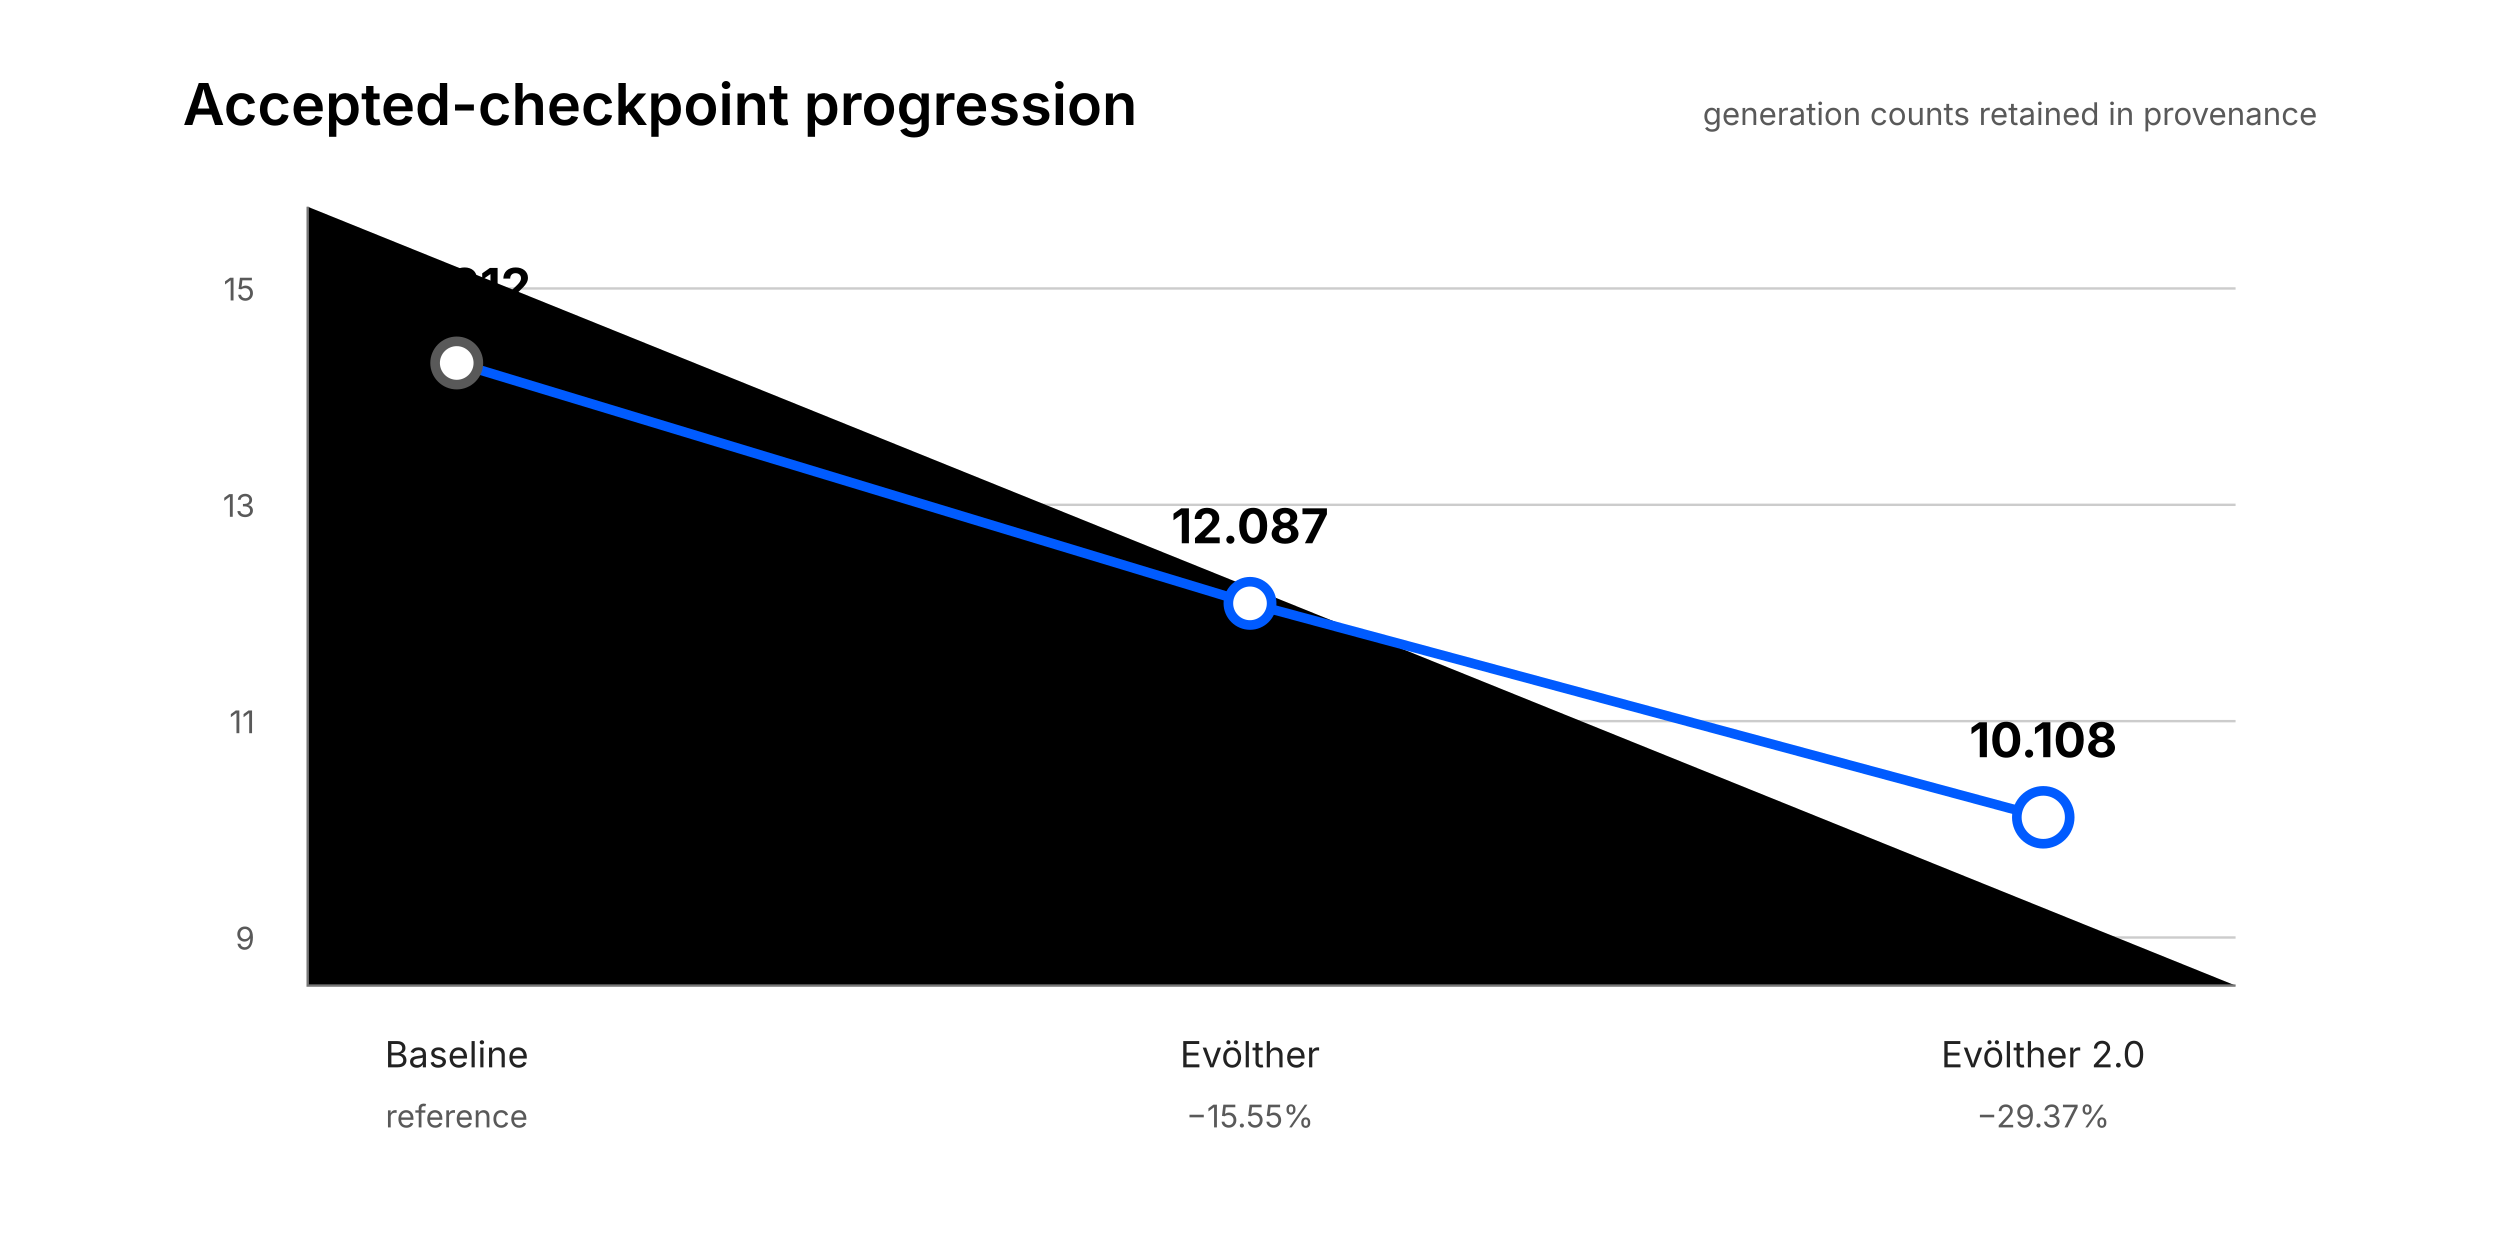
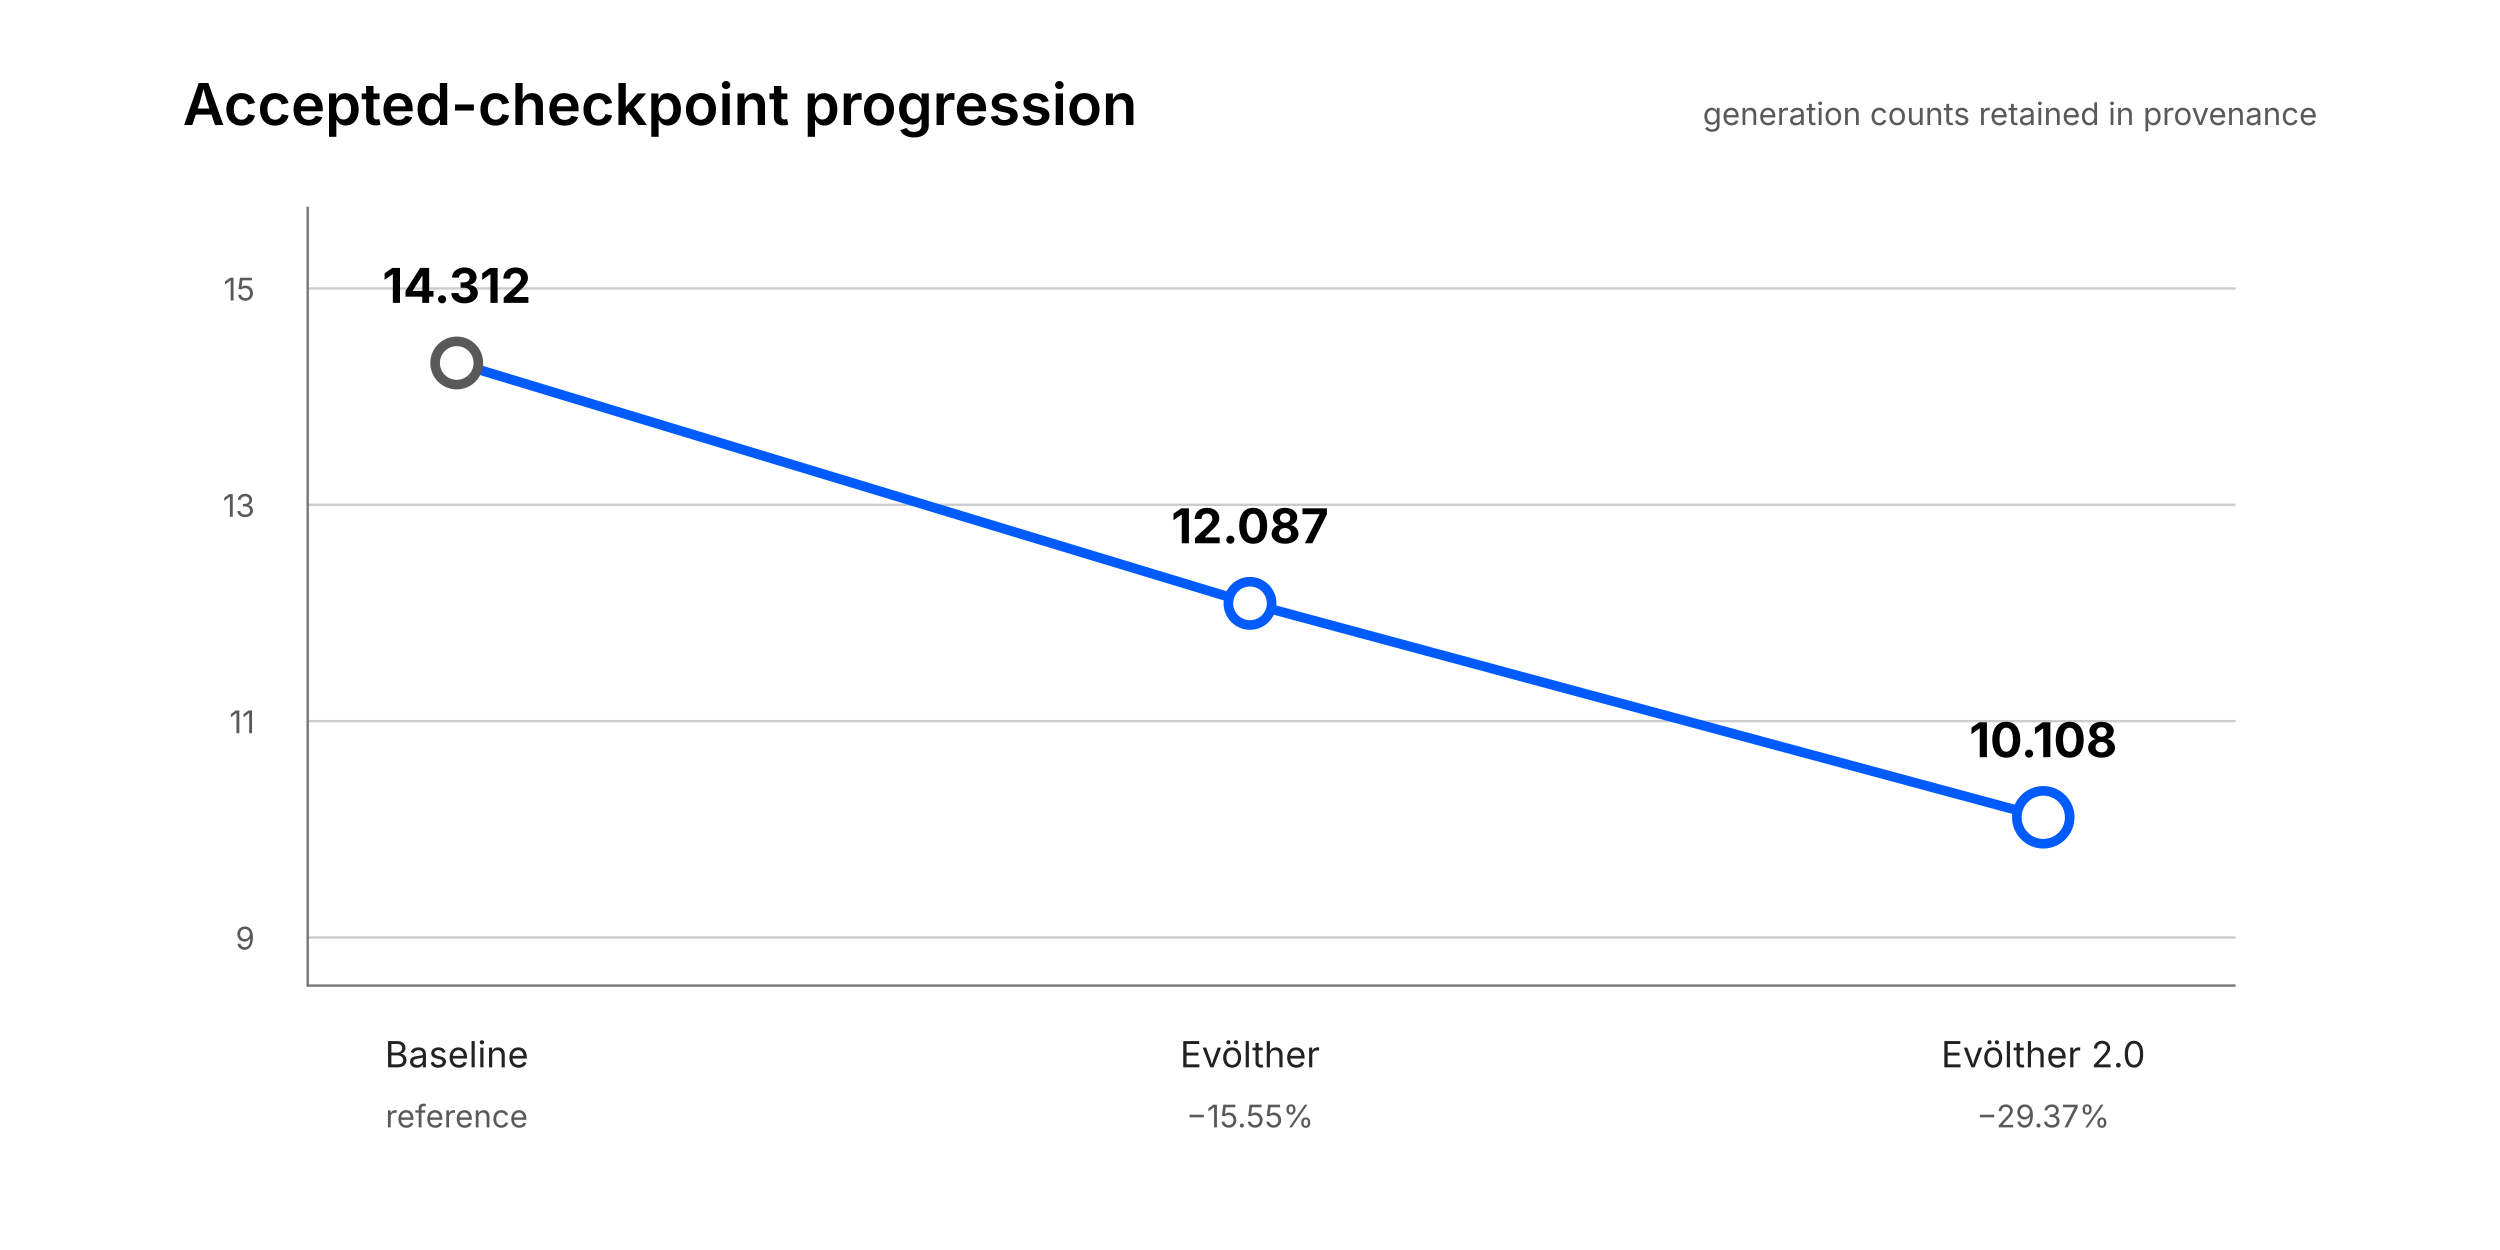
<svg xmlns="http://www.w3.org/2000/svg" viewBox="0 0 1040 520" role="img" aria-label="Accepted RCPSP checkpoint progression">
-   <style>.bg{fill:#ffffff}.grid{stroke:#cccccc}.axis{stroke:#777777}.line{fill:none;stroke:#005bff;stroke-width:4}.point{fill:#ffffff;stroke:#005bff;stroke-width:4}.seed{stroke:#595959}.title{fill:#000000;font:600 24px Inter,Arial,sans-serif}.label{fill:#222222;font:15px Inter,Arial,sans-serif}.muted{fill:#595959;font:13px Inter,Arial,sans-serif}.value{fill:#000000;font:700 20px Inter,Arial,sans-serif}</style>
+   <style>.bg{fill:#ffffff}.grid{stroke:#cccccc}.axis{stroke:#777777}.line{fill:none;stroke:#005bff;stroke-width:4}.point{fill:#ffffff;stroke:#005bff;stroke-width:4}.seed{stroke:#595959}.title{fill:#000000;font:600 24px Inter,Arial,sans-serif}.label{fill:#222222;font:15px Inter,Arial,sans-serif}.muted{fill:#595959;font:13px Inter,Arial,sans-serif}.value{fill:#000000;font:700 20px Inter,Arial,sans-serif}path.axis,path.grid{fill:none}</style>
  <rect class="bg" width="1040" height="520" />
  <text x="76" y="52" class="title">Accepted-checkpoint progression</text>
  <text x="964" y="52" class="muted" text-anchor="end">generation counts retained in provenance</text>
  <path class="grid" d="M128 120H930M128 210H930M128 300H930M128 390H930" />
  <path class="axis" d="M128 86V410H930" />
  <text x="106" y="125" class="muted" text-anchor="end">15</text>
  <text x="106" y="215" class="muted" text-anchor="end">13</text>
  <text x="106" y="305" class="muted" text-anchor="end">11</text>
  <text x="106" y="395" class="muted" text-anchor="end">9</text>
  <path class="line" d="M190 151 L520 251 L850 340" />
  <circle class="point seed" cx="190" cy="151" r="9" />
  <circle class="point" cx="520" cy="251" r="9" />
  <circle class="point" cx="850" cy="340" r="11" />
  <text x="190" y="126" class="value" text-anchor="middle">14.312</text>
  <text x="520" y="226" class="value" text-anchor="middle">12.087</text>
  <text x="850" y="315" class="value" text-anchor="middle">10.108</text>
  <text x="190" y="444" class="label" text-anchor="middle">Baseline</text>
  <text x="520" y="444" class="label" text-anchor="middle">Evölther</text>
  <text x="850" y="444" class="label" text-anchor="middle">Evölther 2.0</text>
  <text x="190" y="469" class="muted" text-anchor="middle">reference</text>
  <text x="520" y="469" class="muted" text-anchor="middle">−15.55%</text>
  <text x="850" y="469" class="muted" text-anchor="middle">−29.37%</text>
</svg>
